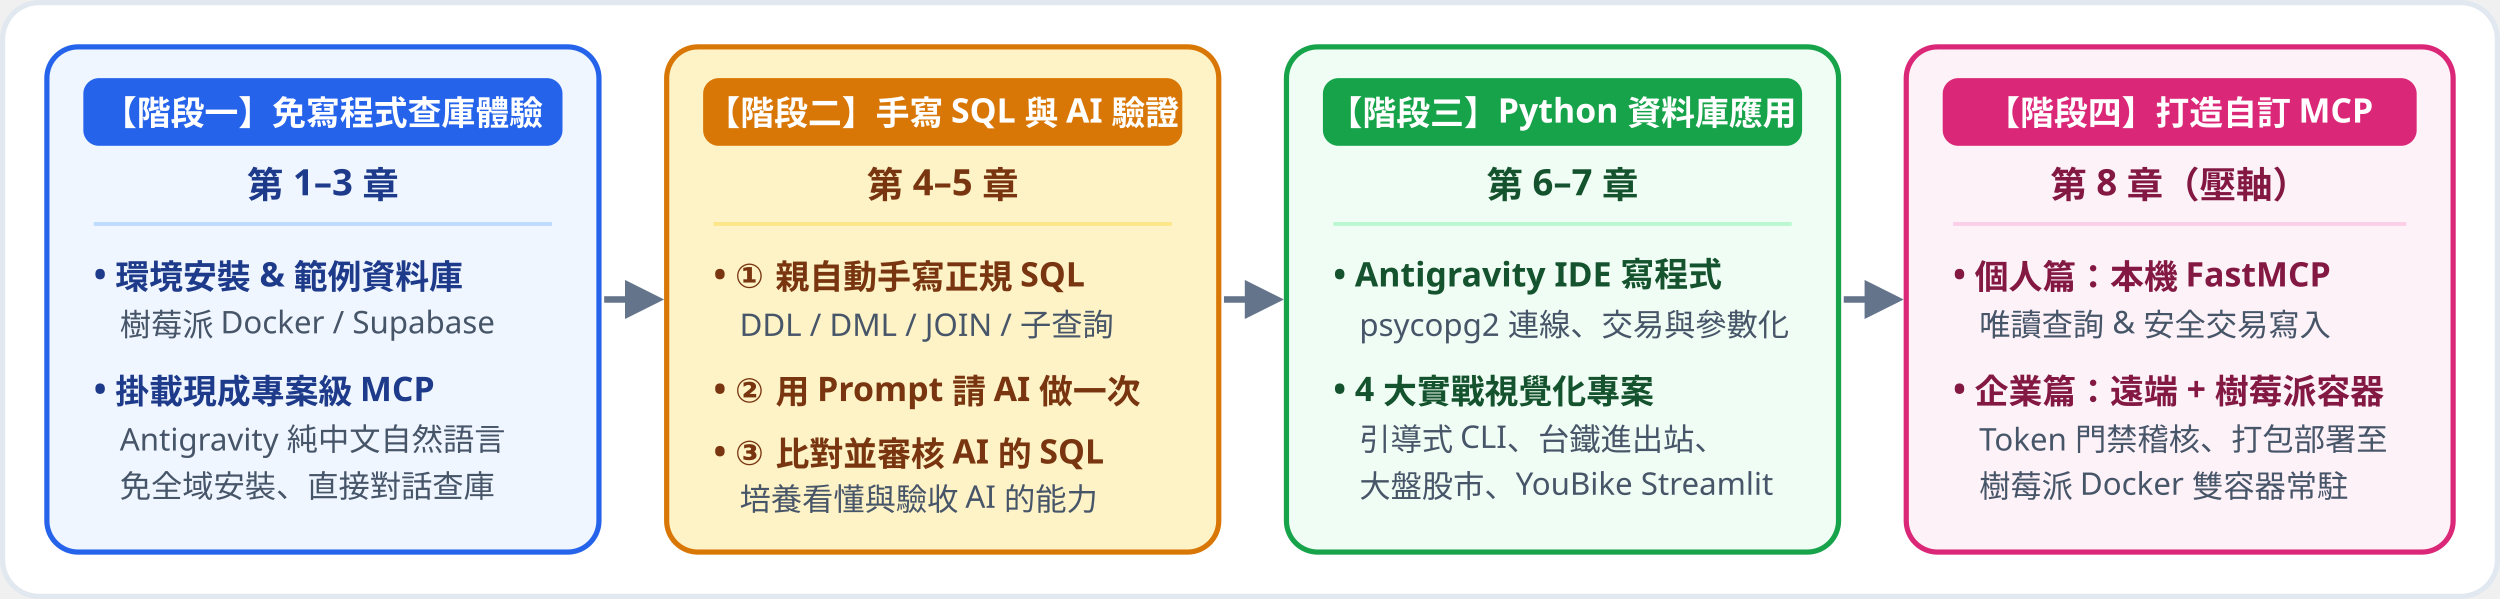
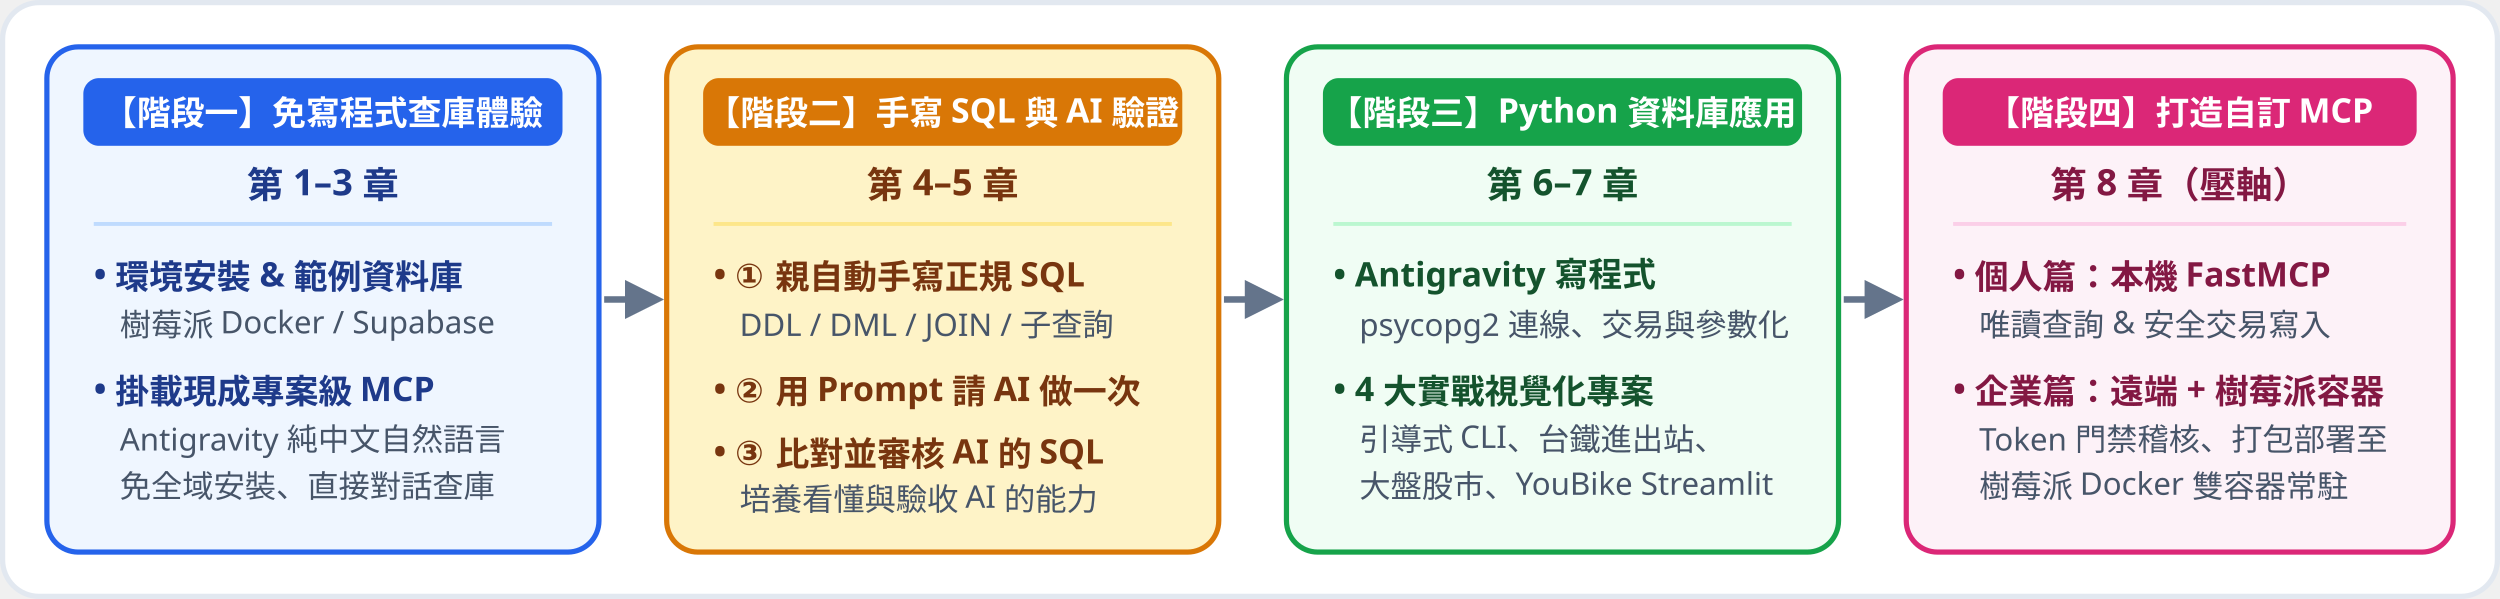
<svg xmlns="http://www.w3.org/2000/svg" width="960" height="230" viewBox="0 0 960 230" font-family="'PingFang TC','Microsoft JhengHei','Noto Sans TC',sans-serif">
  <defs>
    <marker id="arrow" viewBox="0 0 10 10" refX="8" refY="5" markerWidth="6" markerHeight="6" orient="auto">
      <path d="M0,0 L10,5 L0,10 z" fill="#64748b" />
    </marker>
  </defs>
  <rect x="1" y="1" width="958" height="228" rx="14" fill="#ffffff" stroke="#e2e8f0" stroke-width="2" />
  <g transform="translate(18, 18)">
    <rect x="0" y="0" width="212" height="194" rx="12" fill="#eff6ff" stroke="#2563eb" stroke-width="2" />
    <rect x="14" y="12" width="184" height="26" rx="6" fill="#2563eb" />
    <text x="106" y="30" text-anchor="middle" font-size="13" font-weight="700" fill="#ffffff">【階段一】免寫程式查庫體驗</text>
    <text x="106" y="58" text-anchor="middle" font-size="14" font-weight="700" fill="#1e3a8a">第 1–3 章</text>
    <line x1="18" y1="68" x2="194" y2="68" stroke="#bfdbfe" stroke-width="1.5" />
    <text x="18" y="92" font-size="13" fill="#1e3a8a" font-weight="600">• 環境安裝 &amp; 範例資料庫</text>
    <text x="28" y="111" font-size="12" fill="#475569">樹莓派 Docker / Supabase</text>
    <text x="18" y="136" font-size="13" fill="#1e3a8a" font-weight="600">• 掛載現成專案級 MCP</text>
    <text x="28" y="155" font-size="12" fill="#475569">Antigravity 純中文自然語言</text>
    <text x="28" y="173" font-size="12" fill="#475569">免全域安裝、直接對話查庫</text>
  </g>
  <line x1="232" y1="115" x2="252" y2="115" stroke="#64748b" stroke-width="2.5" marker-end="url(#arrow)" />
  <g transform="translate(256, 18)">
    <rect x="0" y="0" width="212" height="194" rx="12" fill="#fef3c7" stroke="#d97706" stroke-width="2" />
    <rect x="14" y="12" width="184" height="26" rx="6" fill="#d97706" />
    <text x="106" y="30" text-anchor="middle" font-size="13" font-weight="700" fill="#ffffff">【階段二】手寫 SQL 與 AI 驗證</text>
    <text x="106" y="58" text-anchor="middle" font-size="14" font-weight="700" fill="#78350f">第 4–5 章</text>
    <line x1="18" y1="68" x2="194" y2="68" stroke="#fde68a" stroke-width="1.5" />
    <text x="18" y="92" font-size="13" fill="#78350f" font-weight="600">• ① 親自動手寫正規 SQL</text>
    <text x="28" y="111" font-size="12" fill="#475569">DDL / DML / JOIN / 子查詢</text>
    <text x="18" y="136" font-size="13" fill="#78350f" font-weight="600">• ② 用 Prompt 請 AI 做一次</text>
    <text x="18" y="160" font-size="13" fill="#78350f" font-weight="600">• ③ 比對並審核 AI 的 SQL</text>
    <text x="28" y="178" font-size="12" fill="#475569">培養看懂與驗收 AI 的能力</text>
  </g>
  <line x1="470" y1="115" x2="490" y2="115" stroke="#64748b" stroke-width="2.5" marker-end="url(#arrow)" />
  <g transform="translate(494, 18)">
    <rect x="0" y="0" width="212" height="194" rx="12" fill="#f0fdf4" stroke="#16a34a" stroke-width="2" />
    <rect x="14" y="12" width="184" height="26" rx="6" fill="#16a34a" />
    <text x="106" y="30" text-anchor="middle" font-size="13" font-weight="700" fill="#ffffff">【階段三】Python 資料庫應用</text>
    <text x="106" y="58" text-anchor="middle" font-size="14" font-weight="700" fill="#14532d">第 6–7 章</text>
    <line x1="18" y1="68" x2="194" y2="68" stroke="#bbf7d0" stroke-width="1.5" />
-     <text x="18" y="92" font-size="13" fill="#14532d" font-weight="600">• Antigravity IDE 寫程式</text>
+     <text x="18" y="92" font-size="13" fill="#14532d" font-weight="600">• Antigravity 寫程式</text>
    <text x="28" y="111" font-size="12" fill="#475569">psycopg2 連線、交易與參數化</text>
    <text x="18" y="136" font-size="13" fill="#14532d" font-weight="600">• 4 大實戰視覺化專案</text>
    <text x="28" y="155" font-size="12" fill="#475569">引導式 CLI、台鐵進出站、</text>
    <text x="28" y="173" font-size="12" fill="#475569">大盤股市、YouBike Streamlit</text>
  </g>
  <line x1="708" y1="115" x2="728" y2="115" stroke="#64748b" stroke-width="2.5" marker-end="url(#arrow)" />
  <g transform="translate(732, 18)">
    <rect x="0" y="0" width="210" height="194" rx="12" fill="#fdf2f8" stroke="#db2777" stroke-width="2" />
    <rect x="14" y="12" width="182" height="26" rx="6" fill="#db2777" />
    <text x="105" y="30" text-anchor="middle" font-size="13" font-weight="700" fill="#ffffff">【階段四】打造自訂 MCP</text>
    <text x="105" y="58" text-anchor="middle" font-size="14" font-weight="700" fill="#831843">第 8 章（壓軸）</text>
    <line x1="18" y1="68" x2="192" y2="68" stroke="#fbcfe8" stroke-width="1.5" />
    <text x="18" y="92" font-size="13" fill="#831843" font-weight="600">• 個人篇：本機 FastMCP</text>
    <text x="28" y="111" font-size="12" fill="#475569">唯讀查詢 &amp; 安全交易寫入</text>
    <text x="18" y="136" font-size="13" fill="#831843" font-weight="600">• 企業篇：遠端 + 樹莓派容器</text>
    <text x="28" y="155" font-size="12" fill="#475569">Token 門禁稽核、打包部署至</text>
    <text x="28" y="173" font-size="12" fill="#475569">樹莓派 Docker 雙容器常駐</text>
  </g>
</svg>
